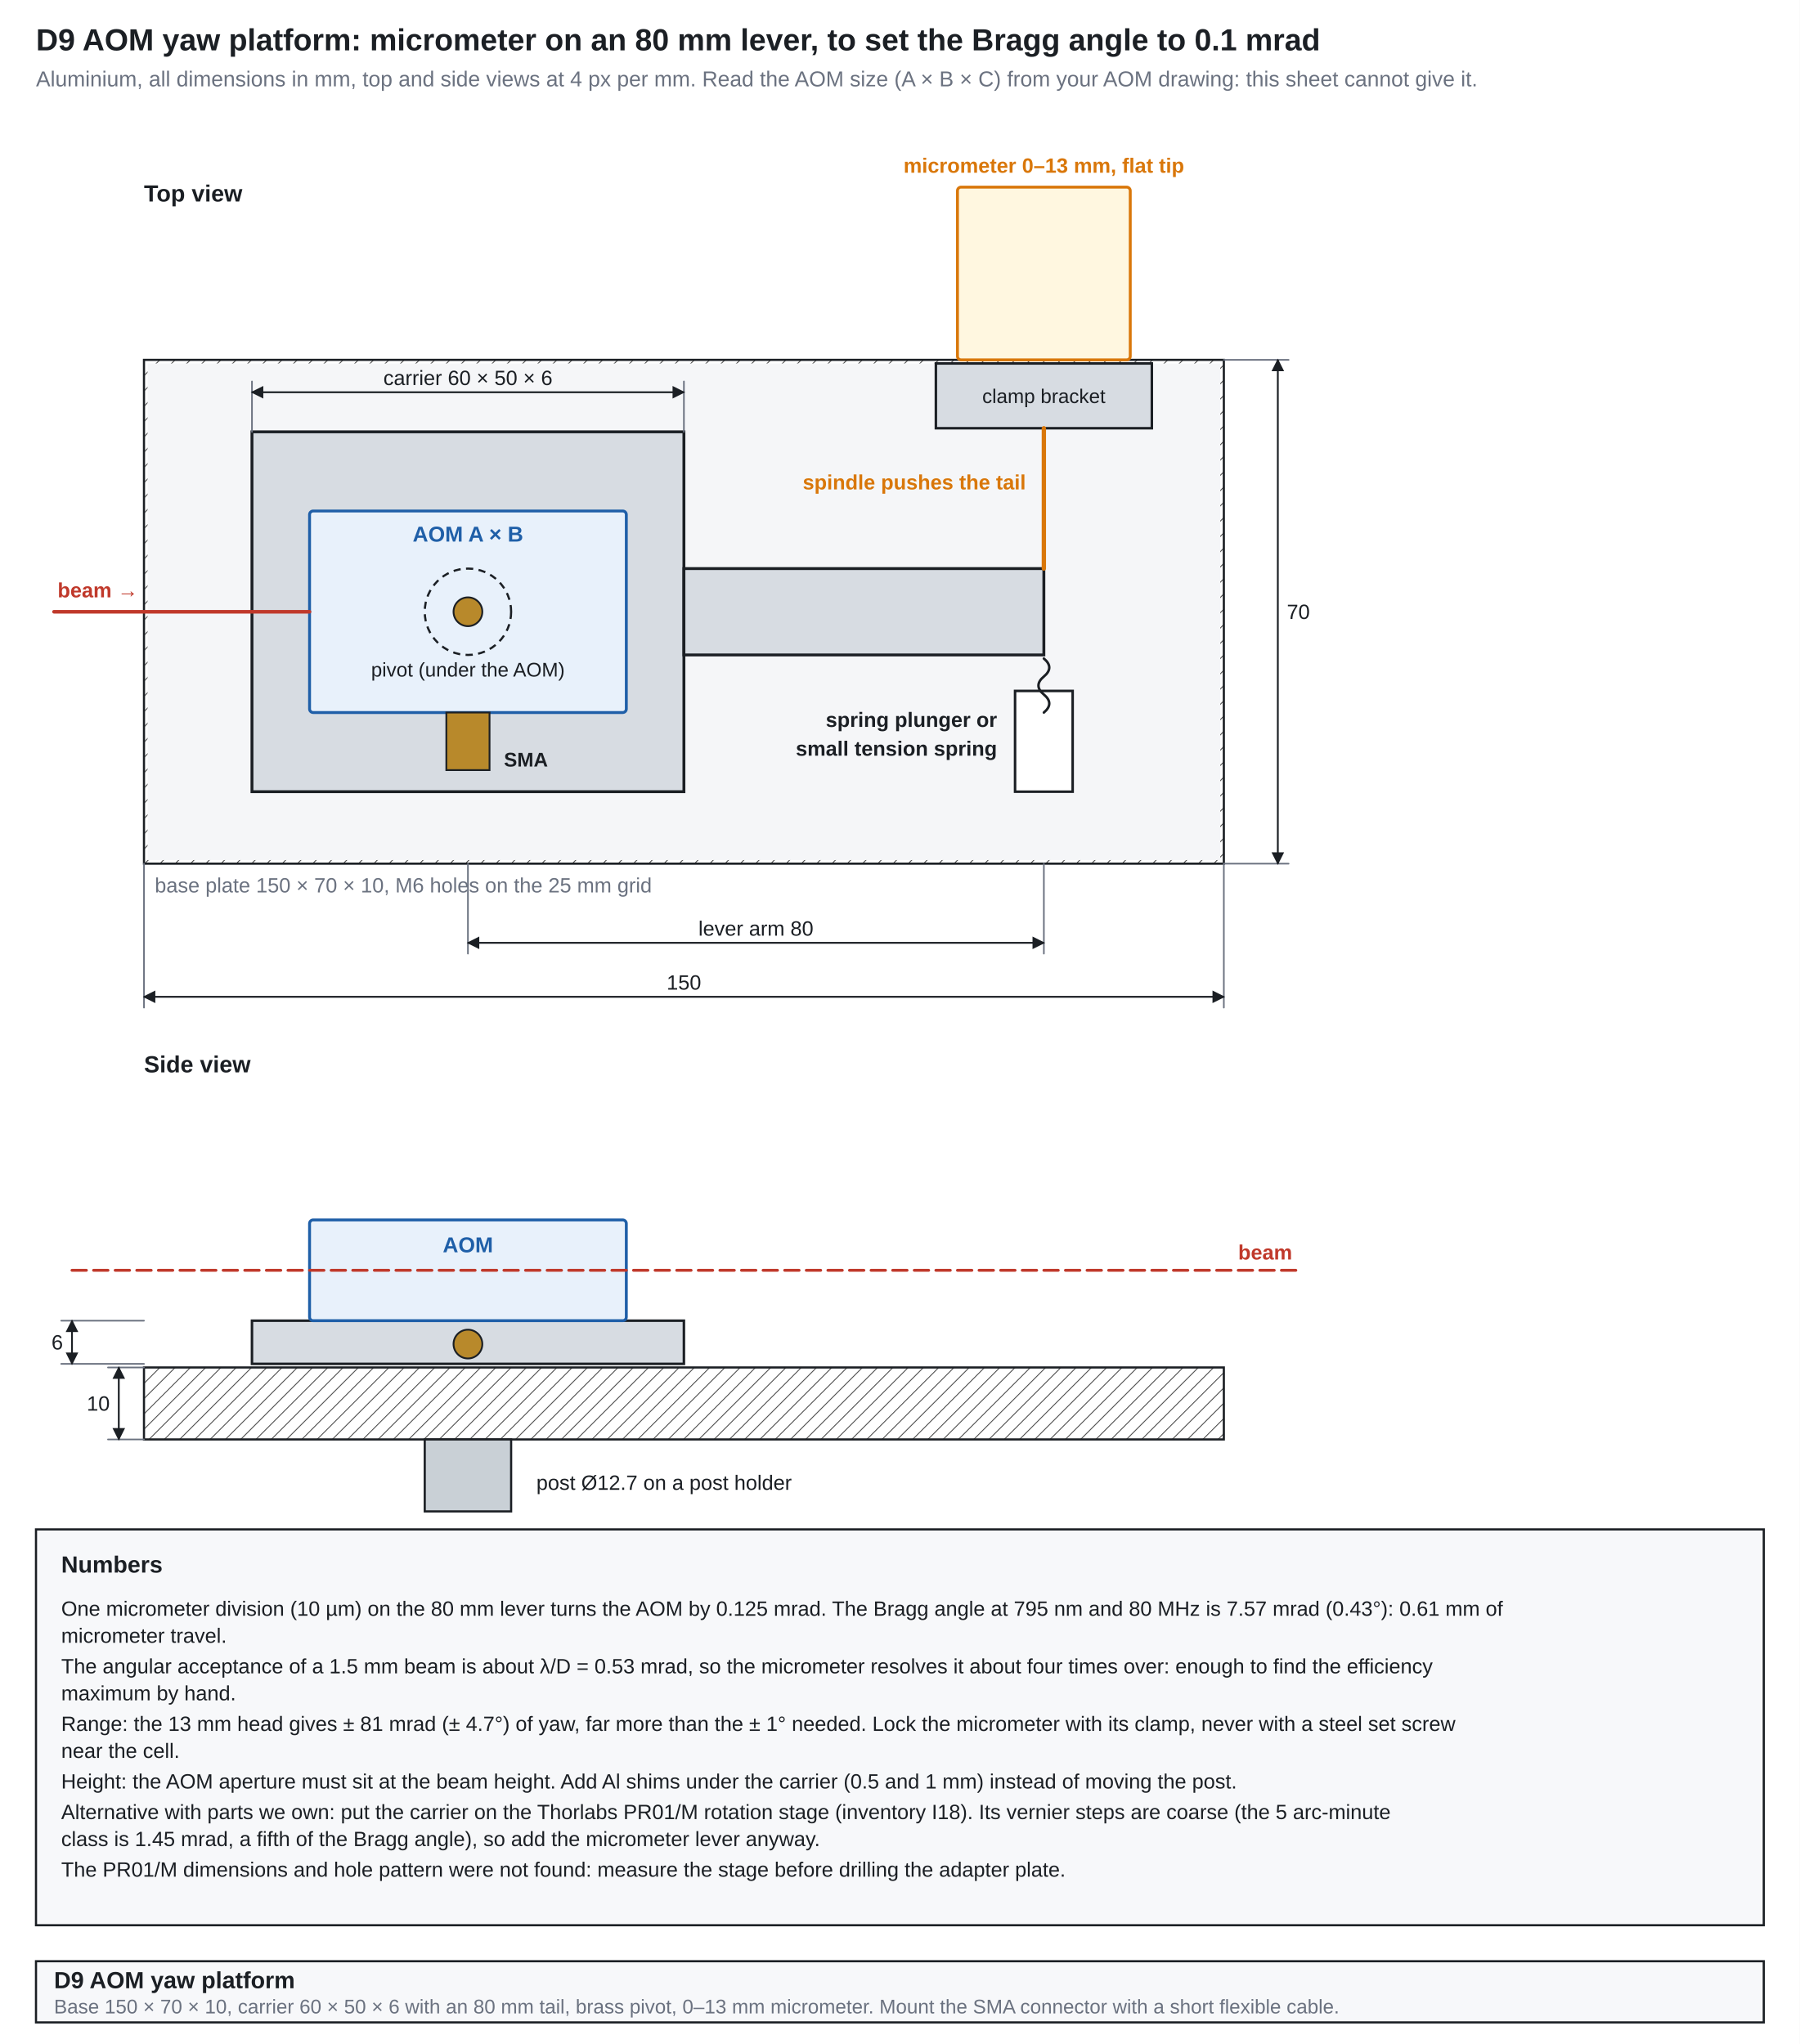
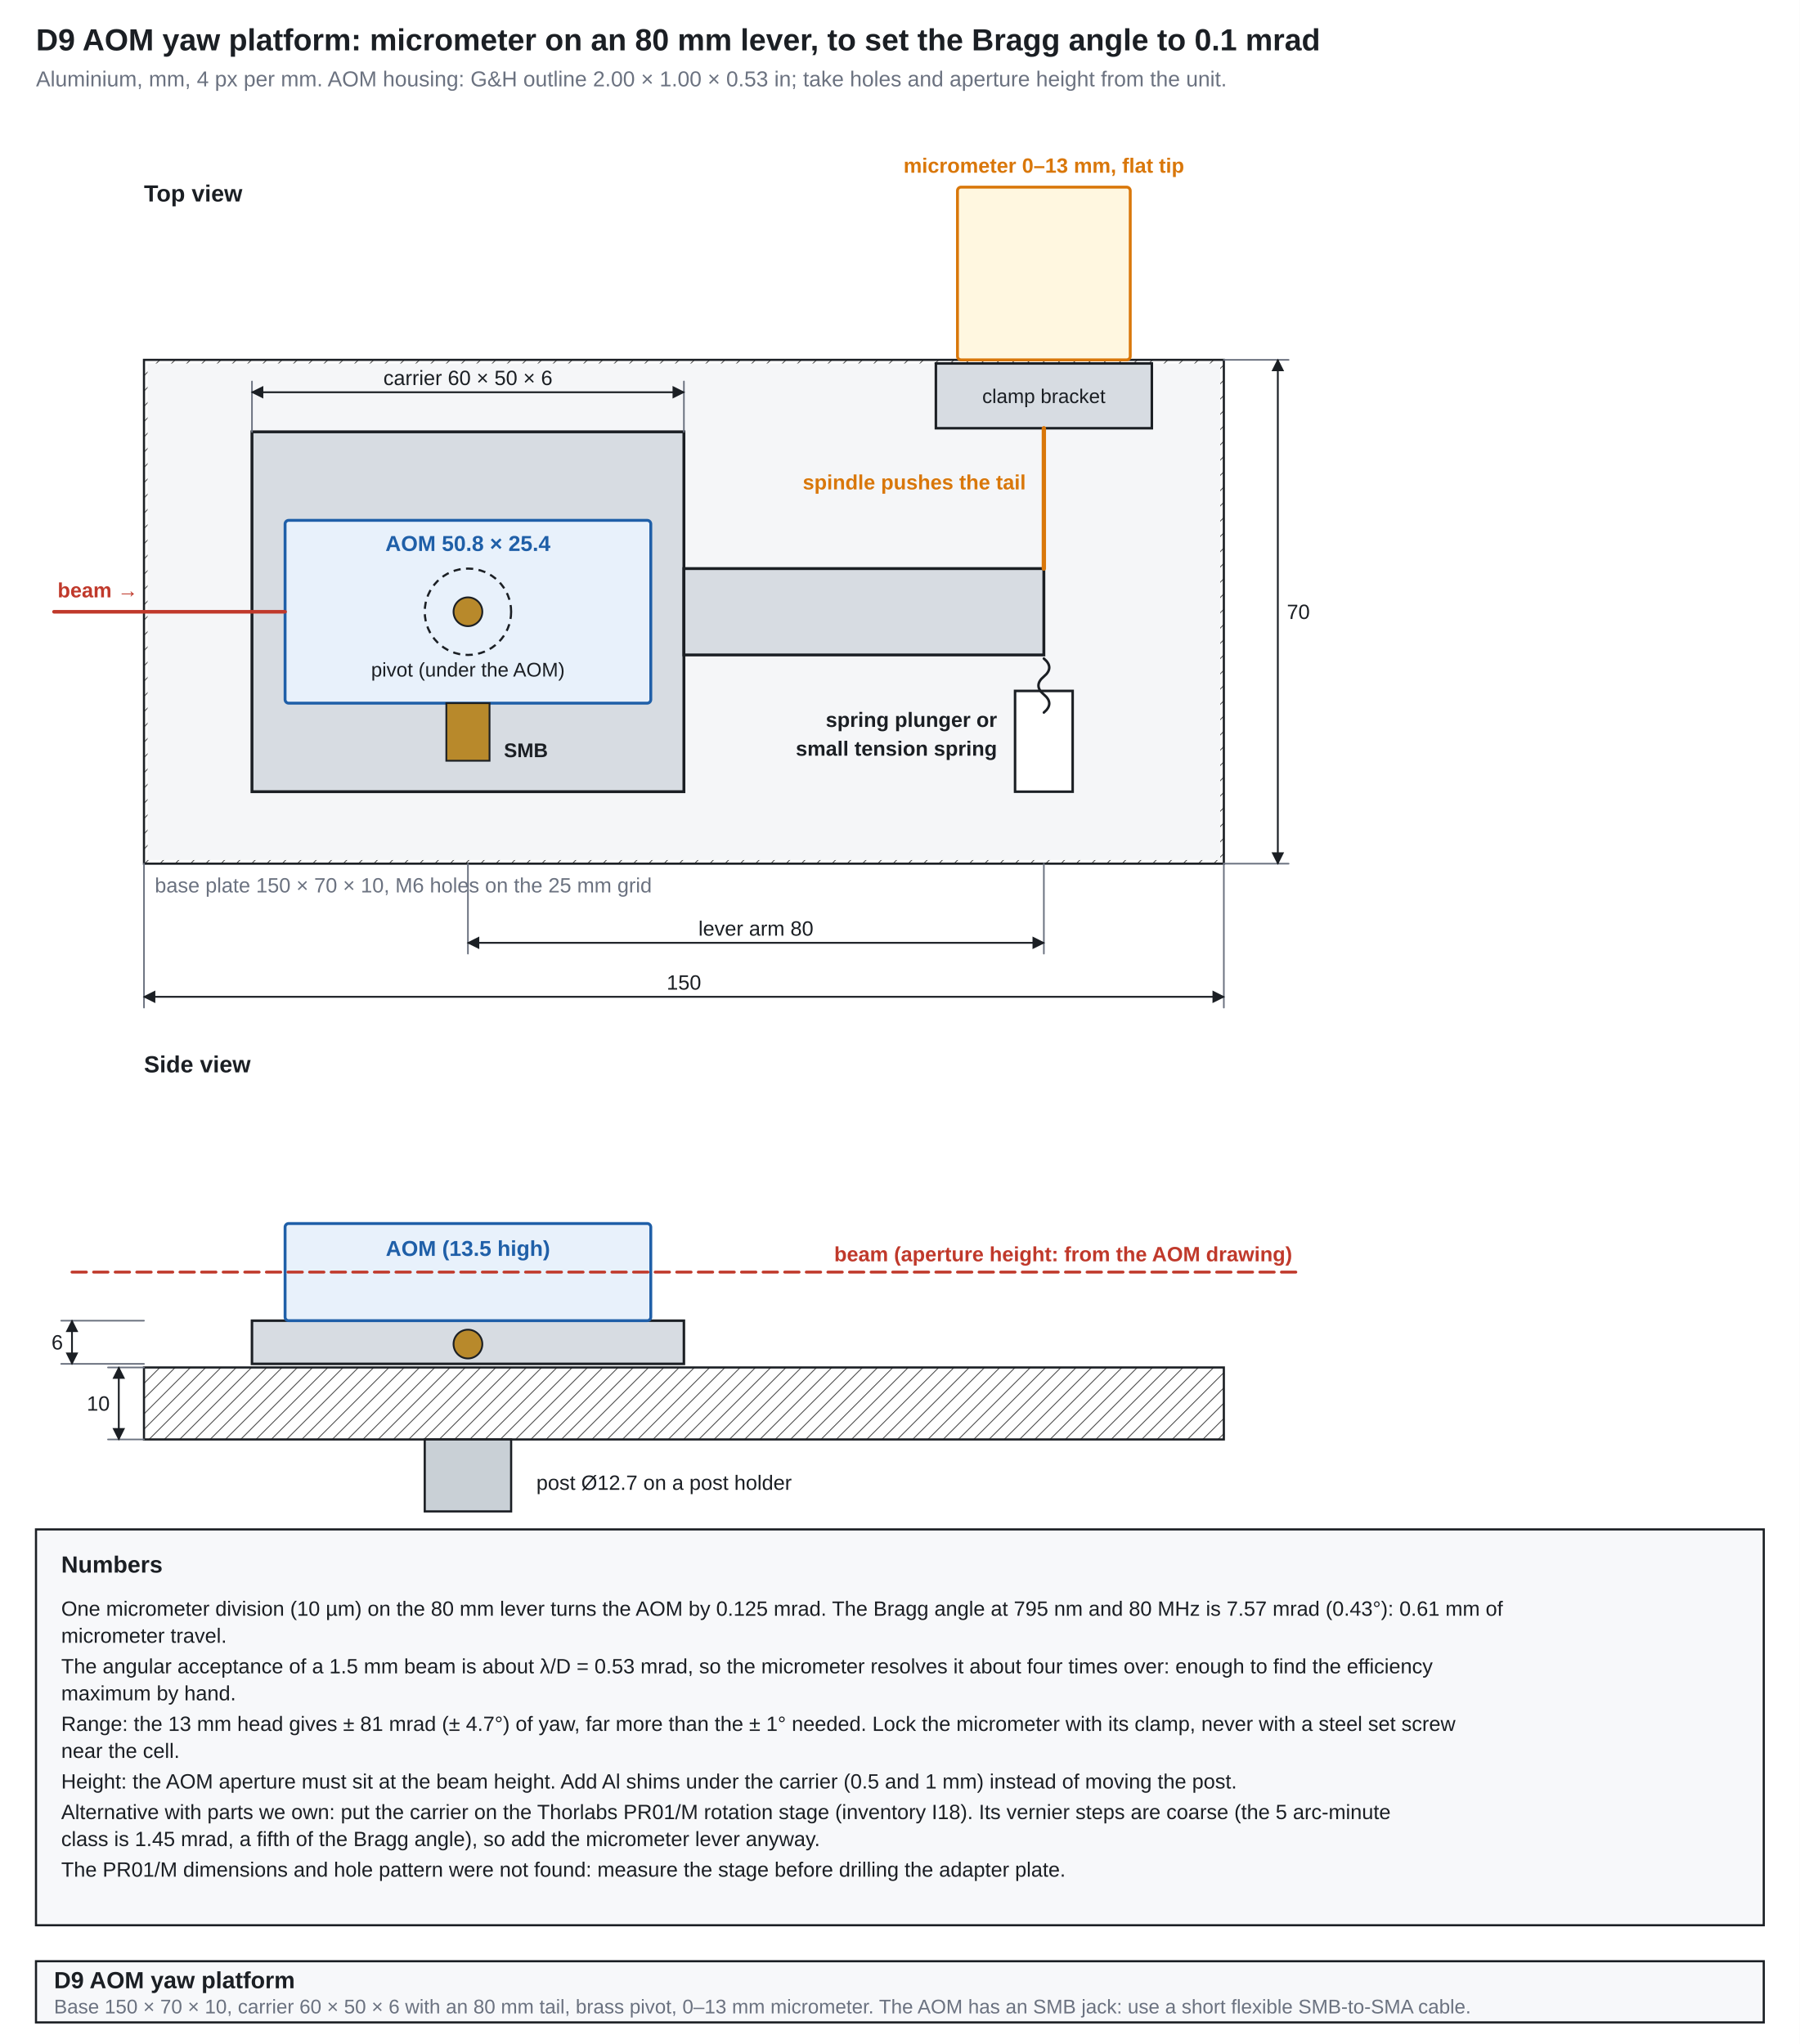
<svg xmlns="http://www.w3.org/2000/svg" viewBox="0 0 1000 1136" role="img" aria-labelledby="t d" font-family="Segoe UI, Arial, Helvetica, sans-serif">
  <defs>
    <pattern id="hatch" width="6" height="6" patternUnits="userSpaceOnUse" patternTransform="rotate(45)">
      <line x1="0" y1="0" x2="0" y2="6" stroke="#555" stroke-width="1" />
    </pattern>
    <pattern id="hatchf" width="4" height="4" patternUnits="userSpaceOnUse" patternTransform="rotate(-45)">
      <line x1="0" y1="0" x2="0" y2="4" stroke="#888" stroke-width="0.8" />
    </pattern>
    <pattern id="dots" width="5" height="5" patternUnits="userSpaceOnUse">
      <circle cx="2" cy="2" r="0.8" fill="#999" />
    </pattern>
    <marker id="arr" viewBox="0 0 10 10" refX="9" refY="5" markerWidth="7" markerHeight="7" orient="auto-start-reverse">
      <path d="M0 0 L10 5 L0 10 z" fill="#1b1f24" />
    </marker>
    <marker id="arrg" viewBox="0 0 10 10" refX="9" refY="5" markerWidth="7" markerHeight="7" orient="auto-start-reverse">
      <path d="M0 0 L10 5 L0 10 z" fill="#6b7280" />
    </marker>
  </defs>
  <rect width="1000" height="1136" fill="#ffffff" />
  <text x="20.00" y="28.00" font-size="17" text-anchor="start" fill="#1b1f24" font-weight="700">D9  AOM yaw platform: micrometer on an 80 mm lever, to set the Bragg angle to 0.1 mrad</text>
-   <text x="20.00" y="48.00" font-size="12" text-anchor="start" fill="#6b7280">Aluminium, all dimensions in mm, top and side views at 4 px per mm. Read the AOM size (A × B × C) from your AOM drawing: this sheet cannot give it.</text>
+   <text x="20.00" y="48.00" font-size="12" text-anchor="start" fill="#6b7280">Aluminium, mm, 4 px per mm. AOM housing: G&amp;H outline 2.00 × 1.00 × 0.53 in; take holes and aperture height from the unit.</text>
  <text x="80.00" y="112.00" font-size="13" text-anchor="start" fill="#1b1f24" font-weight="700">Top view</text>
  <rect x="80.00" y="200.00" width="600.00" height="280.00" rx="0" fill="url(#hatch)" stroke="#1b1f24" stroke-width="1.2" />
  <rect x="82.00" y="202.00" width="596.00" height="276.00" rx="0" fill="#f5f6f8" stroke="none" stroke-width="0" />
  <text x="86.00" y="496.00" font-size="11.5" text-anchor="start" fill="#6b7280">base plate 150 × 70 × 10, M6 holes on the 25 mm grid</text>
  <rect x="140.00" y="240.00" width="240.00" height="200.00" rx="0" fill="#d7dce2" stroke="#1b1f24" stroke-width="1.6" />
  <rect x="380.00" y="316.00" width="200.00" height="48.00" rx="0" fill="#d7dce2" stroke="#1b1f24" stroke-width="1.6" />
-   <rect x="172.00" y="284.00" width="176.00" height="112.00" rx="2" fill="#e8f1fb" stroke="#1f5fa8" stroke-width="1.6" />
-   <text x="260.00" y="301.00" font-size="12" text-anchor="middle" fill="#1f5fa8" font-weight="700">AOM  A × B</text>
+   <rect x="158.40" y="289.20" width="203.20" height="101.60" rx="2" fill="#e8f1fb" stroke="#1f5fa8" stroke-width="1.6" />
+   <text x="260.00" y="306.20" font-size="12" text-anchor="middle" fill="#1f5fa8" font-weight="700">AOM 50.8 × 25.4</text>
  <circle cx="260.00" cy="340.00" r="24.00" fill="none" stroke="#1b1f24" stroke-width="1.2" stroke-dasharray="4 3" />
  <circle cx="260.00" cy="340.00" r="8.00" fill="#b8892b" stroke="#1b1f24" stroke-width="1.0" />
  <text x="260.00" y="376.00" font-size="11" text-anchor="middle" fill="#1b1f24">pivot (under the AOM)</text>
-   <rect x="248.00" y="396.00" width="24.00" height="32.00" rx="0" fill="#b8892b" stroke="#1b1f24" stroke-width="1.0" />
-   <text x="280.00" y="426.00" font-size="11" text-anchor="start" fill="#1b1f24" font-weight="700">SMA</text>
-   <line x1="30.00" y1="340.00" x2="172.00" y2="340.00" stroke="#c0392b" stroke-width="2.0" stroke-linecap="round" />
+   <rect x="248.00" y="390.80" width="24.00" height="32.00" rx="0" fill="#b8892b" stroke="#1b1f24" stroke-width="1.0" />
+   <text x="280.00" y="420.80" font-size="11" text-anchor="start" fill="#1b1f24" font-weight="700">SMB</text>
+   <line x1="30.00" y1="340.00" x2="158.40" y2="340.00" stroke="#c0392b" stroke-width="2.0" stroke-linecap="round" />
  <text x="32.00" y="332.00" font-size="11.5" text-anchor="start" fill="#c0392b" font-weight="700">beam →</text>
  <rect x="532.00" y="104.00" width="96.00" height="96.00" rx="2" fill="#fff7e0" stroke="#d9770a" stroke-width="1.6" />
  <text x="580.00" y="96.00" font-size="11.5" text-anchor="middle" fill="#d9770a" font-weight="700">micrometer 0–13 mm, flat tip</text>
  <rect x="520.00" y="202.00" width="120.00" height="36.00" rx="0" fill="#d7dce2" stroke="#1b1f24" stroke-width="1.4" />
  <text x="580.00" y="224.00" font-size="11" text-anchor="middle" fill="#1b1f24">clamp bracket</text>
  <line x1="580.00" y1="238.00" x2="580.00" y2="316.00" stroke="#d9770a" stroke-width="2.4" stroke-linecap="round" />
  <text x="570.00" y="272.00" font-size="11.5" text-anchor="end" fill="#d9770a" font-weight="700">spindle pushes the tail</text>
  <rect x="564.00" y="384.00" width="32.00" height="56.00" rx="0" fill="#fff" stroke="#1b1f24" stroke-width="1.4" />
  <path d="M 580.0 366.0 q 6 5 0 10 q -6 5 0 10 q 6 5 0 10" fill="none" stroke="#1b1f24" stroke-width="1.4" stroke-linejoin="round" stroke-linecap="round" />
  <text x="554.00" y="404.00" font-size="11.5" text-anchor="end" fill="#1b1f24" font-weight="700">spring plunger or</text>
  <text x="554.00" y="420.00" font-size="11.5" text-anchor="end" fill="#1b1f24" font-weight="700">small tension spring</text>
  <line x1="260.00" y1="480.00" x2="260.00" y2="530.00" stroke="#6b7280" stroke-width="0.9" stroke-linecap="round" />
  <line x1="580.00" y1="480.00" x2="580.00" y2="530.00" stroke="#6b7280" stroke-width="0.9" stroke-linecap="round" />
  <line x1="260.00" y1="524.00" x2="580.00" y2="524.00" stroke="#1b1f24" stroke-width="1" marker-start="url(#arr)" marker-end="url(#arr)" />
  <text x="420.00" y="520.00" font-size="11.5" text-anchor="middle" fill="#1b1f24">lever arm 80</text>
  <line x1="80.00" y1="480.00" x2="80.00" y2="560.00" stroke="#6b7280" stroke-width="0.9" stroke-linecap="round" />
  <line x1="680.00" y1="480.00" x2="680.00" y2="560.00" stroke="#6b7280" stroke-width="0.9" stroke-linecap="round" />
  <line x1="80.00" y1="554.00" x2="680.00" y2="554.00" stroke="#1b1f24" stroke-width="1" marker-start="url(#arr)" marker-end="url(#arr)" />
  <text x="380.00" y="550.00" font-size="11.5" text-anchor="middle" fill="#1b1f24">150</text>
  <line x1="680.00" y1="200.00" x2="716.00" y2="200.00" stroke="#6b7280" stroke-width="0.9" stroke-linecap="round" />
  <line x1="680.00" y1="480.00" x2="716.00" y2="480.00" stroke="#6b7280" stroke-width="0.9" stroke-linecap="round" />
  <line x1="710.00" y1="200.00" x2="710.00" y2="480.00" stroke="#1b1f24" stroke-width="1" marker-start="url(#arr)" marker-end="url(#arr)" />
  <text x="715.00" y="344.00" font-size="11.5" text-anchor="start" fill="#1b1f24">70</text>
  <line x1="140.00" y1="240.00" x2="140.00" y2="212.00" stroke="#6b7280" stroke-width="0.9" stroke-linecap="round" />
  <line x1="380.00" y1="240.00" x2="380.00" y2="212.00" stroke="#6b7280" stroke-width="0.9" stroke-linecap="round" />
  <line x1="140.00" y1="218.00" x2="380.00" y2="218.00" stroke="#1b1f24" stroke-width="1" marker-start="url(#arr)" marker-end="url(#arr)" />
  <text x="260.00" y="214.00" font-size="11.5" text-anchor="middle" fill="#1b1f24">carrier 60 × 50 × 6</text>
  <text x="80.00" y="596.00" font-size="13" text-anchor="start" fill="#1b1f24" font-weight="700">Side view</text>
  <rect x="80.00" y="760.00" width="600.00" height="40.00" rx="0" fill="url(#hatch)" stroke="#1b1f24" stroke-width="1.2" />
  <rect x="140.00" y="734.00" width="240.00" height="24.00" rx="0" fill="#d7dce2" stroke="#1b1f24" stroke-width="1.4" />
  <circle cx="260.00" cy="747.00" r="8.00" fill="#b8892b" stroke="#1b1f24" stroke-width="1.0" />
-   <rect x="172.00" y="678.00" width="176.00" height="56.00" rx="2" fill="#e8f1fb" stroke="#1f5fa8" stroke-width="1.6" />
-   <text x="260.00" y="696.00" font-size="12" text-anchor="middle" fill="#1f5fa8" font-weight="700">AOM</text>
-   <line x1="40.00" y1="706.00" x2="720.00" y2="706.00" stroke="#c0392b" stroke-width="1.6" stroke-dasharray="8 4" stroke-linecap="round" />
-   <text x="718.00" y="700.00" font-size="11.5" text-anchor="end" fill="#c0392b" font-weight="700">beam</text>
+   <rect x="158.40" y="680.00" width="203.20" height="54.00" rx="2" fill="#e8f1fb" stroke="#1f5fa8" stroke-width="1.6" />
+   <text x="260.00" y="698.00" font-size="12" text-anchor="middle" fill="#1f5fa8" font-weight="700">AOM (13.5 high)</text>
+   <line x1="40.00" y1="707.00" x2="720.00" y2="707.00" stroke="#c0392b" stroke-width="1.6" stroke-dasharray="8 4" stroke-linecap="round" />
+   <text x="718.00" y="701.00" font-size="11.5" text-anchor="end" fill="#c0392b" font-weight="700">beam (aperture height: from the AOM drawing)</text>
  <rect x="236.00" y="800.00" width="48.00" height="40.00" rx="0" fill="#c9d0d6" stroke="#1b1f24" stroke-width="1.2" />
  <text x="298.00" y="828.00" font-size="11.5" text-anchor="start" fill="#1b1f24">post Ø12.7 on a post holder</text>
  <line x1="80.00" y1="760.00" x2="60.00" y2="760.00" stroke="#6b7280" stroke-width="0.9" stroke-linecap="round" />
  <line x1="80.00" y1="800.00" x2="60.00" y2="800.00" stroke="#6b7280" stroke-width="0.9" stroke-linecap="round" />
  <line x1="66.00" y1="760.00" x2="66.00" y2="800.00" stroke="#1b1f24" stroke-width="1" marker-start="url(#arr)" marker-end="url(#arr)" />
  <text x="61.00" y="784.00" font-size="11.5" text-anchor="end" fill="#1b1f24">10</text>
  <line x1="80.00" y1="734.00" x2="34.00" y2="734.00" stroke="#6b7280" stroke-width="0.9" stroke-linecap="round" />
  <line x1="80.00" y1="758.00" x2="34.00" y2="758.00" stroke="#6b7280" stroke-width="0.9" stroke-linecap="round" />
  <line x1="40.00" y1="734.00" x2="40.00" y2="758.00" stroke="#1b1f24" stroke-width="1" marker-start="url(#arr)" marker-end="url(#arr)" />
  <text x="35.00" y="750.00" font-size="11.5" text-anchor="end" fill="#1b1f24">6</text>
  <rect x="20.00" y="850.00" width="960.00" height="220.00" rx="0" fill="#f7f8fa" stroke="#1b1f24" stroke-width="1.2" />
  <text x="34.00" y="874.00" font-size="13" text-anchor="start" fill="#1b1f24" font-weight="700">Numbers</text>
  <text x="34.00" y="898.00" font-size="11.5" text-anchor="start" fill="#1b1f24">One micrometer division (10 µm) on the 80 mm lever turns the AOM by 0.125 mrad. The Bragg angle at 795 nm and 80 MHz is 7.57 mrad (0.43°): 0.61 mm of</text>
  <text x="34.00" y="913.00" font-size="11.5" text-anchor="start" fill="#1b1f24">micrometer travel.</text>
  <text x="34.00" y="930.00" font-size="11.5" text-anchor="start" fill="#1b1f24">The angular acceptance of a 1.5 mm beam is about λ/D = 0.53 mrad, so the micrometer resolves it about four times over: enough to find the efficiency</text>
  <text x="34.00" y="945.00" font-size="11.5" text-anchor="start" fill="#1b1f24">maximum by hand.</text>
  <text x="34.00" y="962.00" font-size="11.5" text-anchor="start" fill="#1b1f24">Range: the 13 mm head gives ± 81 mrad (± 4.7°) of yaw, far more than the ± 1° needed. Lock the micrometer with its clamp, never with a steel set screw</text>
  <text x="34.00" y="977.00" font-size="11.5" text-anchor="start" fill="#1b1f24">near the cell.</text>
  <text x="34.00" y="994.00" font-size="11.5" text-anchor="start" fill="#1b1f24">Height: the AOM aperture must sit at the beam height. Add Al shims under the carrier (0.5 and 1 mm) instead of moving the post.</text>
  <text x="34.00" y="1011.00" font-size="11.5" text-anchor="start" fill="#1b1f24">Alternative with parts we own: put the carrier on the Thorlabs PR01/M rotation stage (inventory I18). Its vernier steps are coarse (the 5 arc-minute</text>
  <text x="34.00" y="1026.00" font-size="11.5" text-anchor="start" fill="#1b1f24">class is 1.45 mrad, a fifth of the Bragg angle), so add the micrometer lever anyway.</text>
  <text x="34.00" y="1043.00" font-size="11.5" text-anchor="start" fill="#1b1f24">The PR01/M dimensions and hole pattern were not found: measure the stage before drilling the adapter plate.</text>
  <rect x="20.00" y="1090.00" width="960.00" height="34.00" rx="0" fill="#f7f8fa" stroke="#1b1f24" stroke-width="1.2" />
  <text x="30.00" y="1105.00" font-size="13" text-anchor="start" fill="#1b1f24" font-weight="700">D9  AOM yaw platform</text>
-   <text x="30.00" y="1119.00" font-size="11" text-anchor="start" fill="#6b7280">Base 150 × 70 × 10, carrier 60 × 50 × 6 with an 80 mm tail, brass pivot, 0–13 mm micrometer. Mount the SMA connector with a short flexible cable.</text>
+   <text x="30.00" y="1119.00" font-size="11" text-anchor="start" fill="#6b7280">Base 150 × 70 × 10, carrier 60 × 50 × 6 with an 80 mm tail, brass pivot, 0–13 mm micrometer. The AOM has an SMB jack: use a short flexible SMB-to-SMA cable.</text>
</svg>
